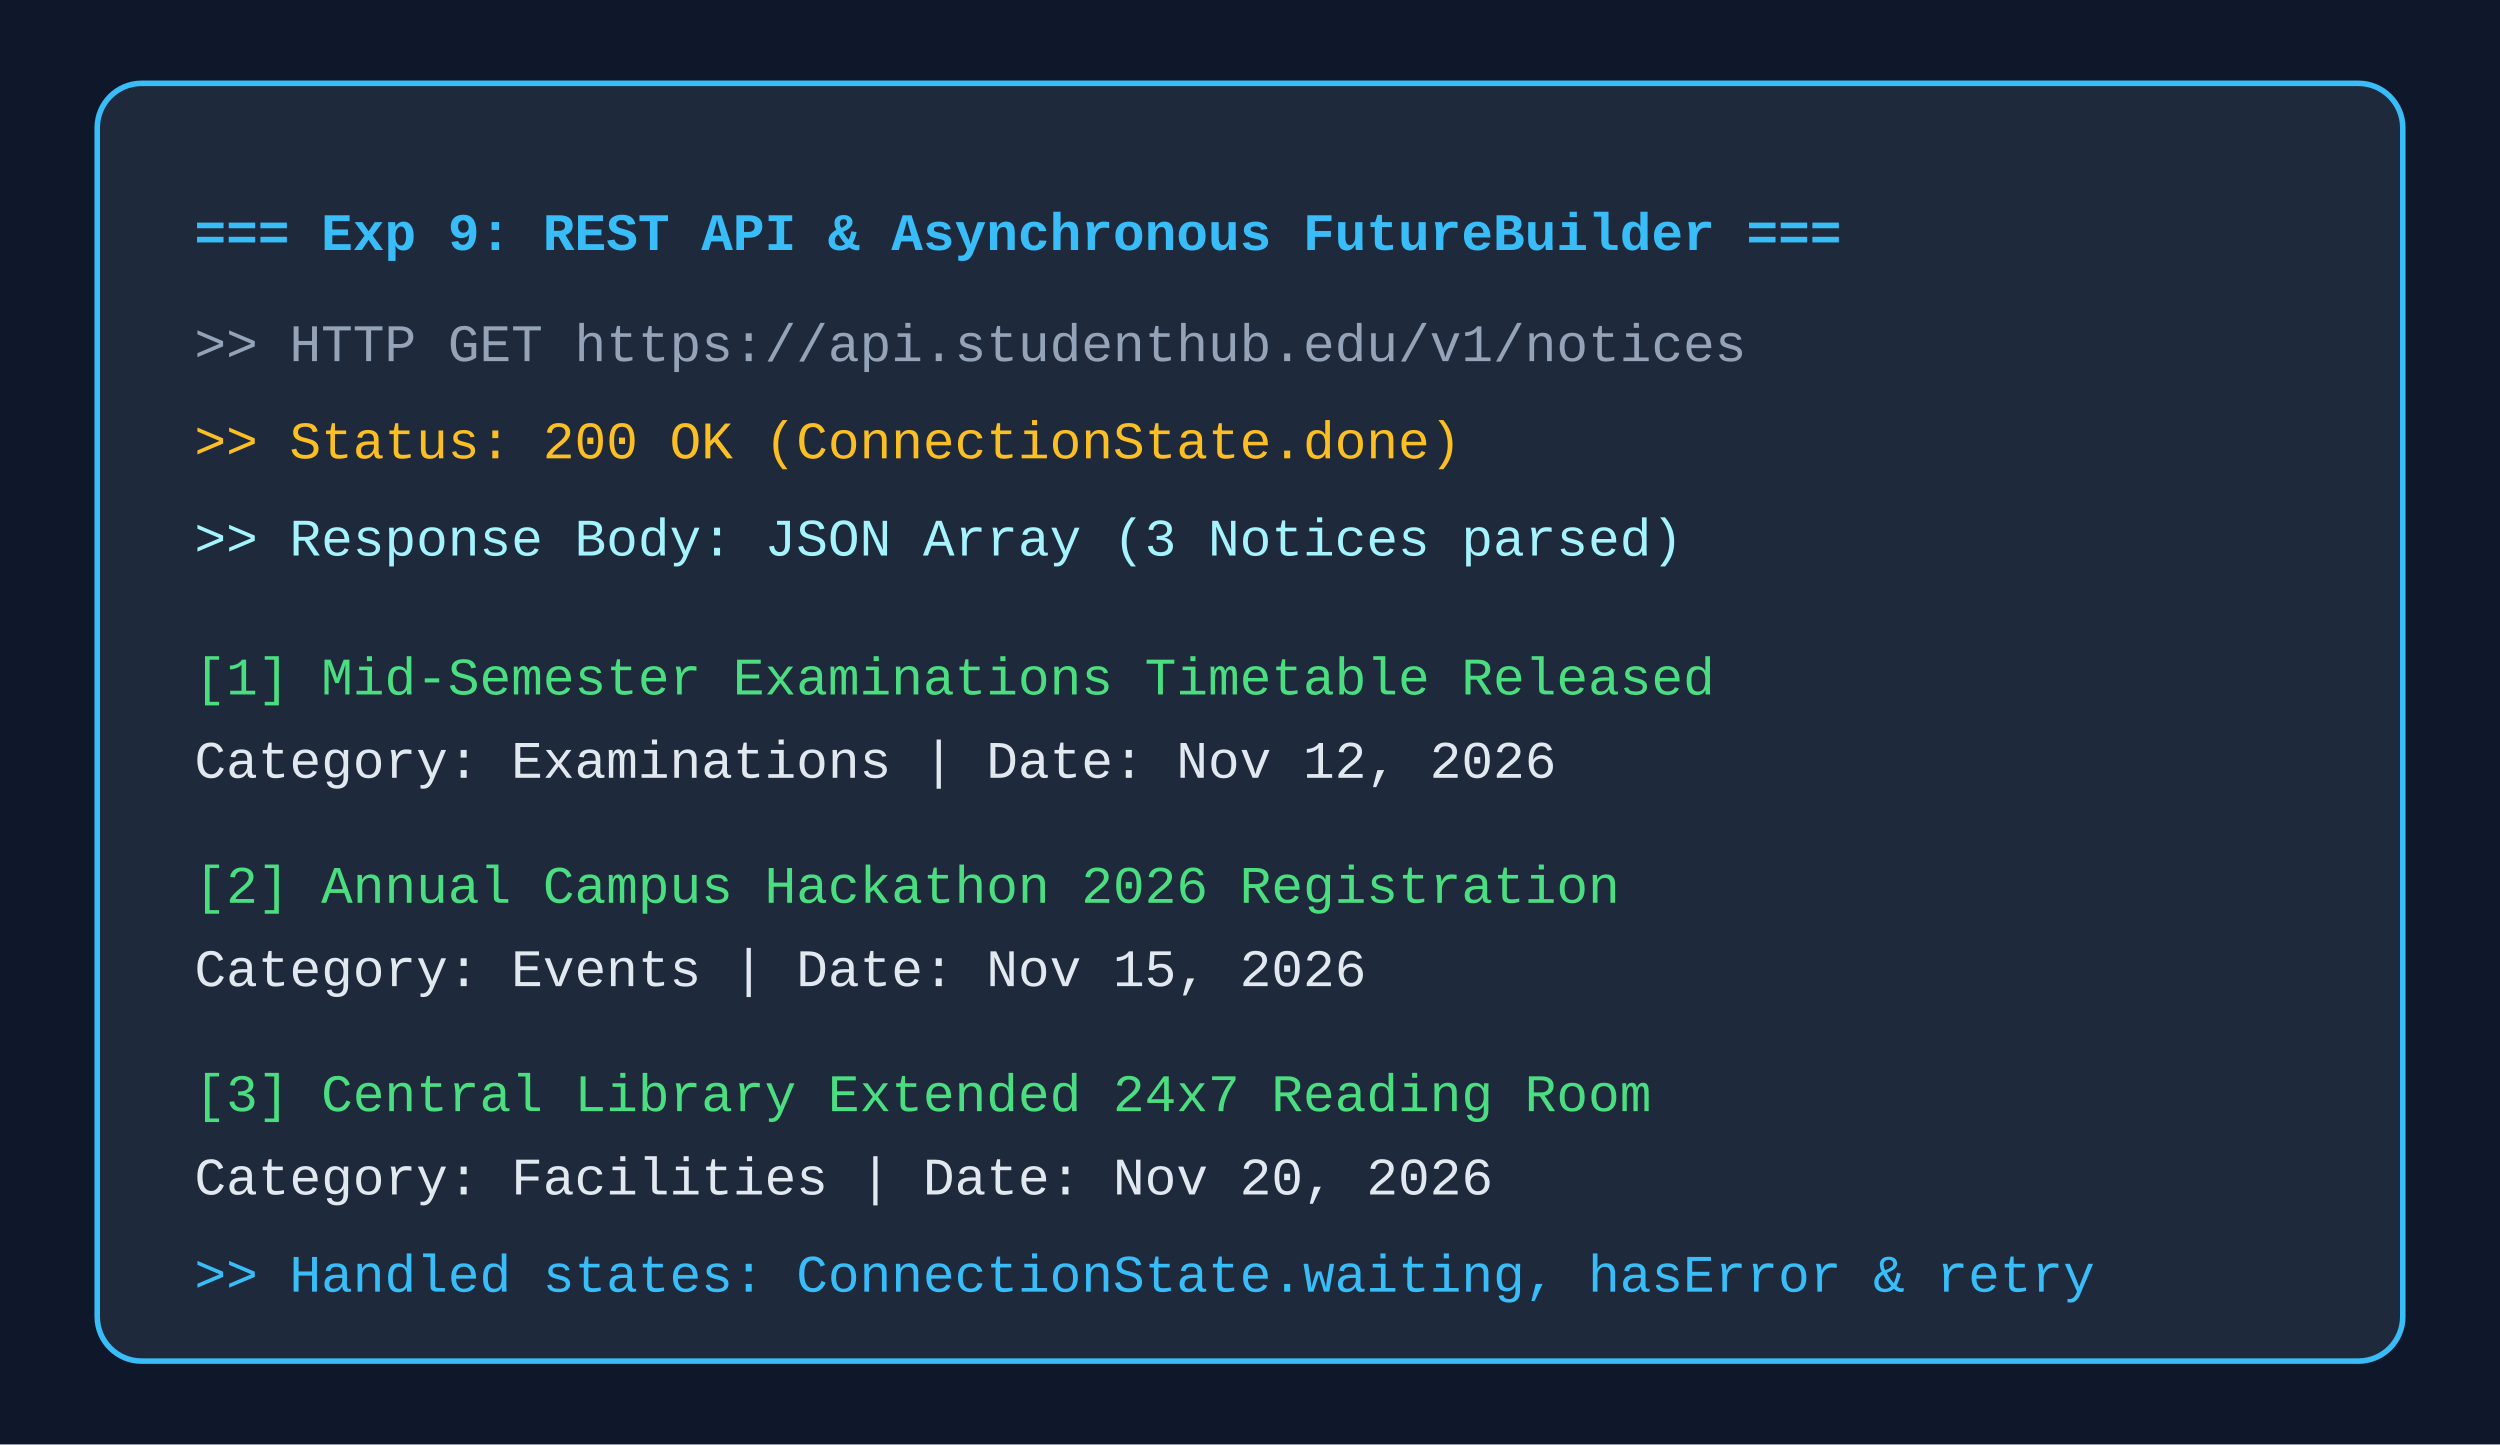
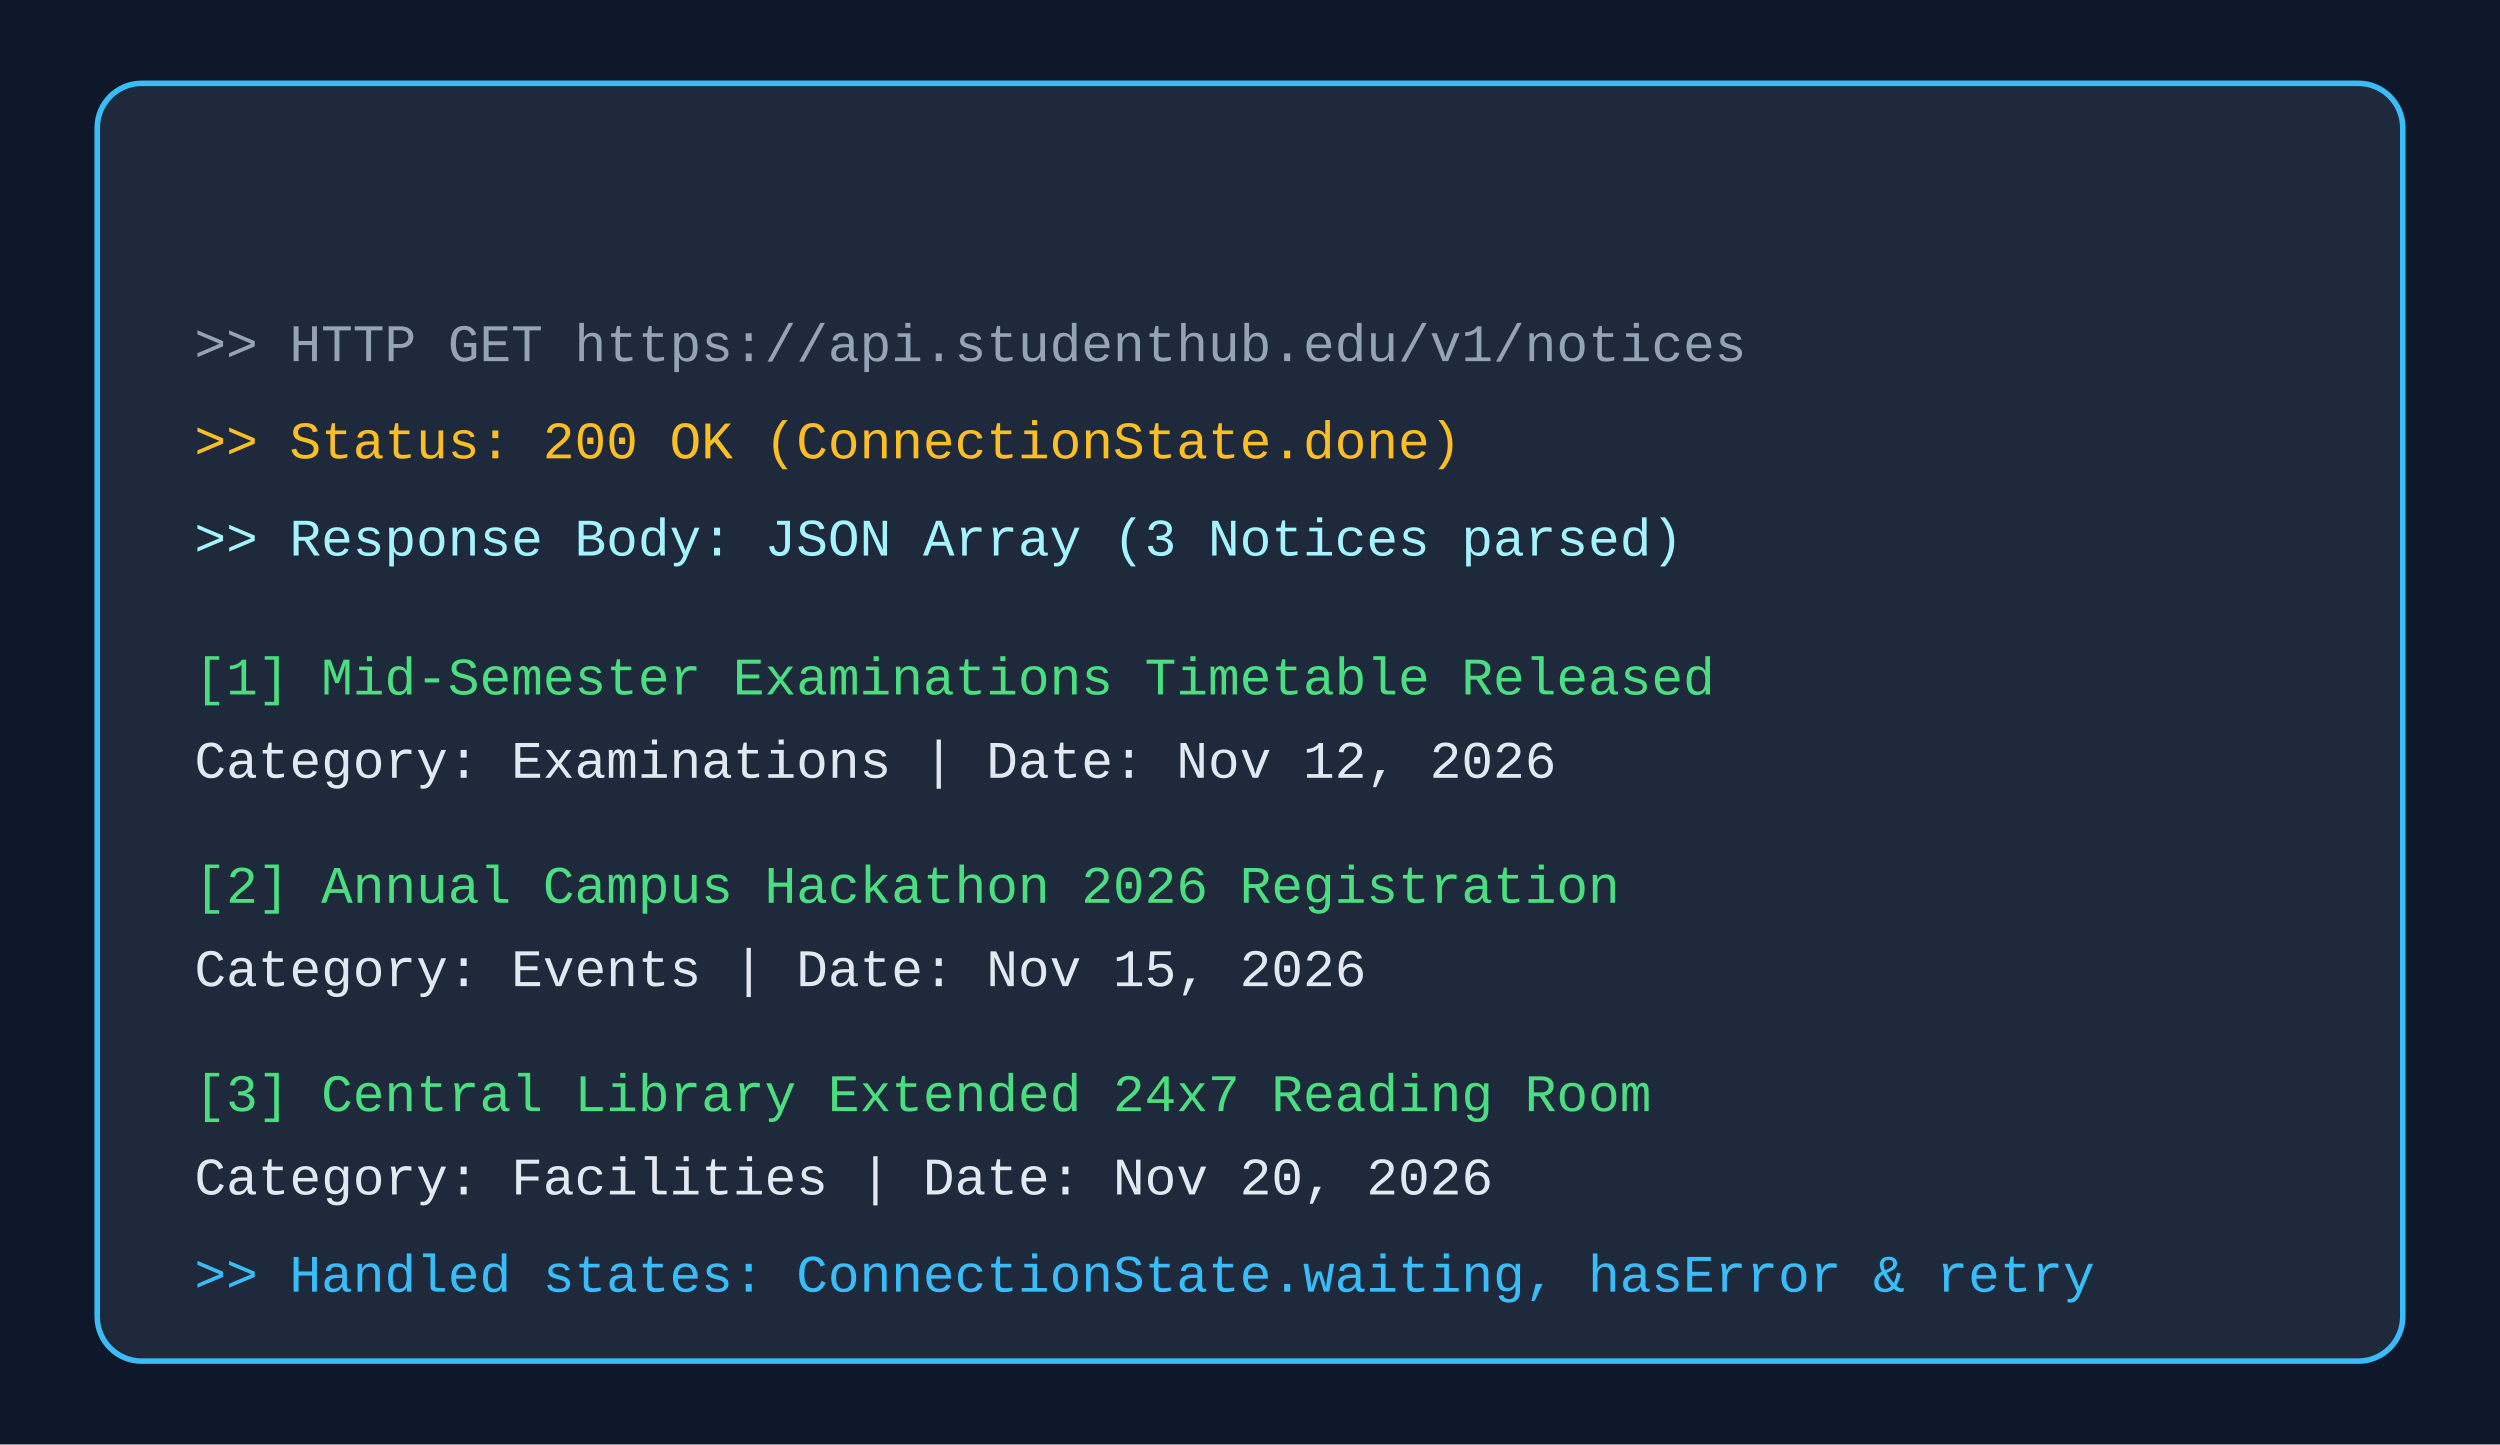
<svg xmlns="http://www.w3.org/2000/svg" width="900" height="520" viewBox="0 0 900 520">
  <rect width="900" height="520" fill="#0f172a" />
  <rect x="35" y="30" width="830" height="460" rx="16" fill="#1e293b" stroke="#38bdf8" stroke-width="2" />
  <g fill="#e2e8f0" font-family="Consolas, 'Courier New', monospace" font-size="19">
-     <text x="70" y="90" fill="#38bdf8" font-weight="bold">=== Exp 9: REST API &amp; Asynchronous FutureBuilder ===</text>
    <text x="70" y="130" fill="#94a3b8">&gt;&gt; HTTP GET https://api.studenthub.edu/v1/notices</text>
    <text x="70" y="165" fill="#fbbf24">&gt;&gt; Status: 200 OK (ConnectionState.done)</text>
    <text x="70" y="200" fill="#a5f3fc">&gt;&gt; Response Body: JSON Array (3 Notices parsed)</text>
    <text x="70" y="250" fill="#4ade80">[1] Mid-Semester Examinations Timetable Released</text>
    <text x="70" y="280">    Category: Examinations | Date: Nov 12, 2026</text>
    <text x="70" y="325" fill="#4ade80">[2] Annual Campus Hackathon 2026 Registration</text>
    <text x="70" y="355">    Category: Events | Date: Nov 15, 2026</text>
    <text x="70" y="400" fill="#4ade80">[3] Central Library Extended 24x7 Reading Room</text>
    <text x="70" y="430">    Category: Facilities | Date: Nov 20, 2026</text>
    <text x="70" y="465" fill="#38bdf8">&gt;&gt; Handled states: ConnectionState.waiting, hasError &amp; retry</text>
  </g>
</svg>
